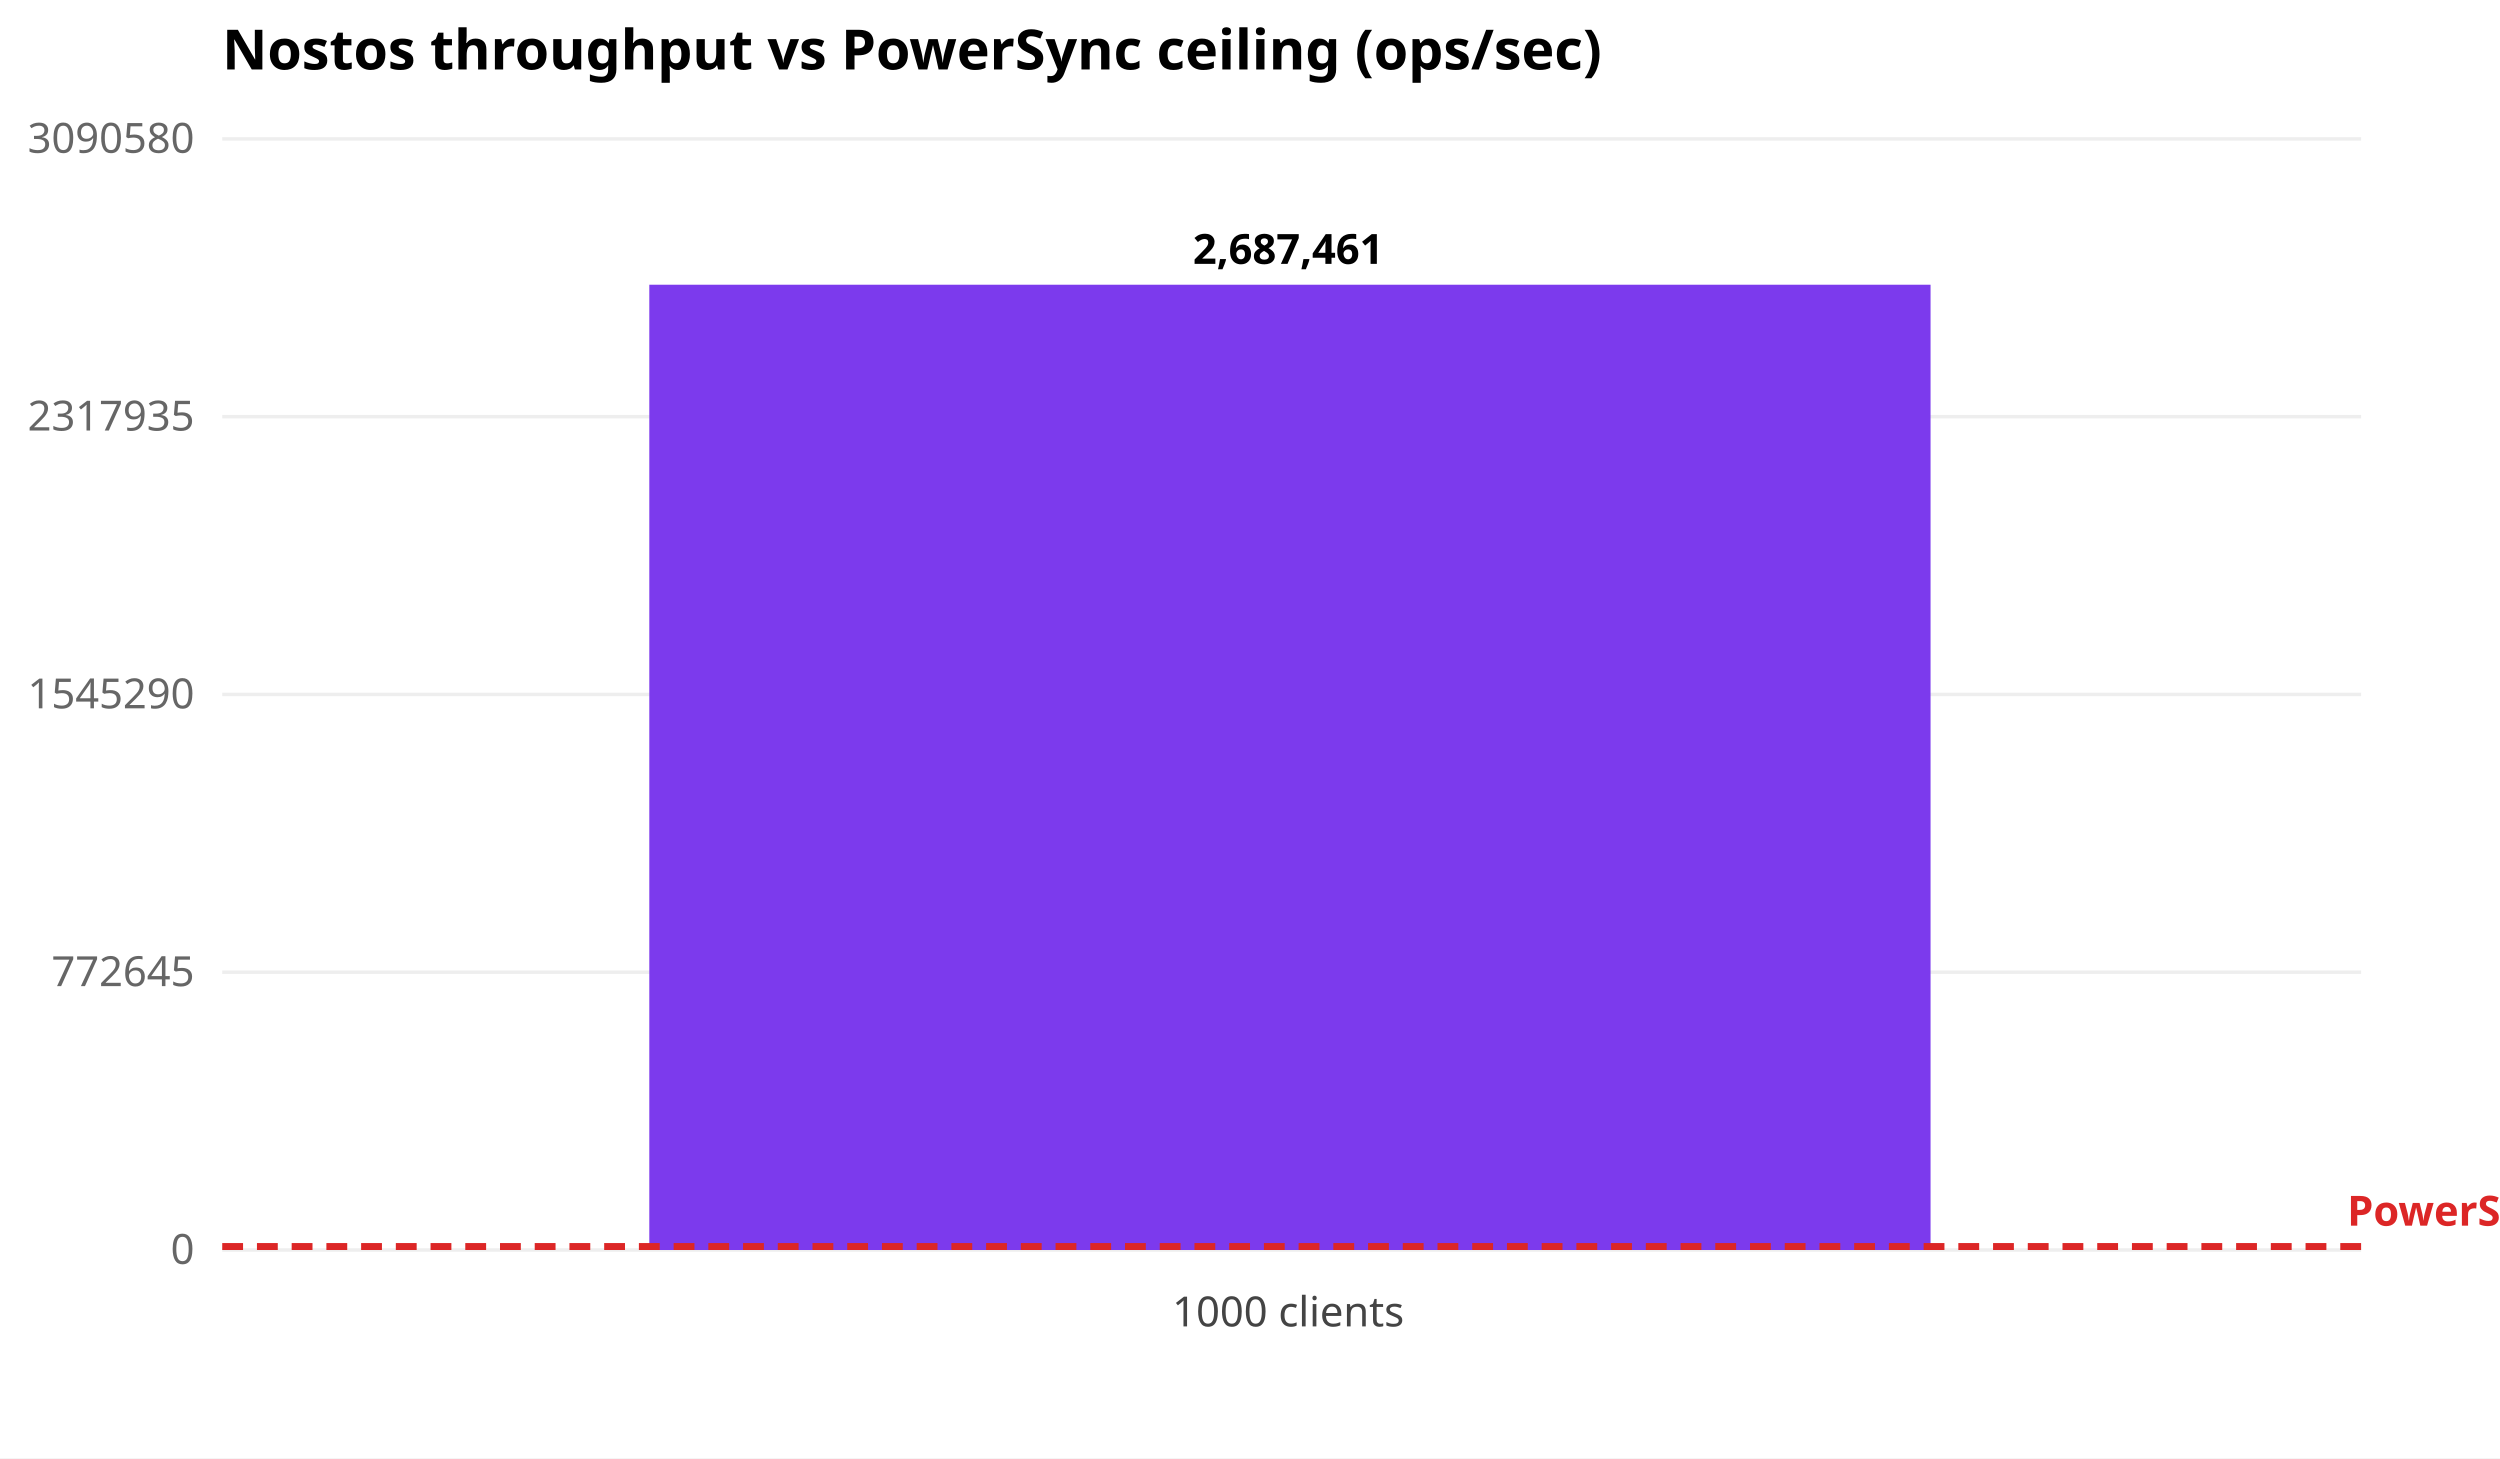
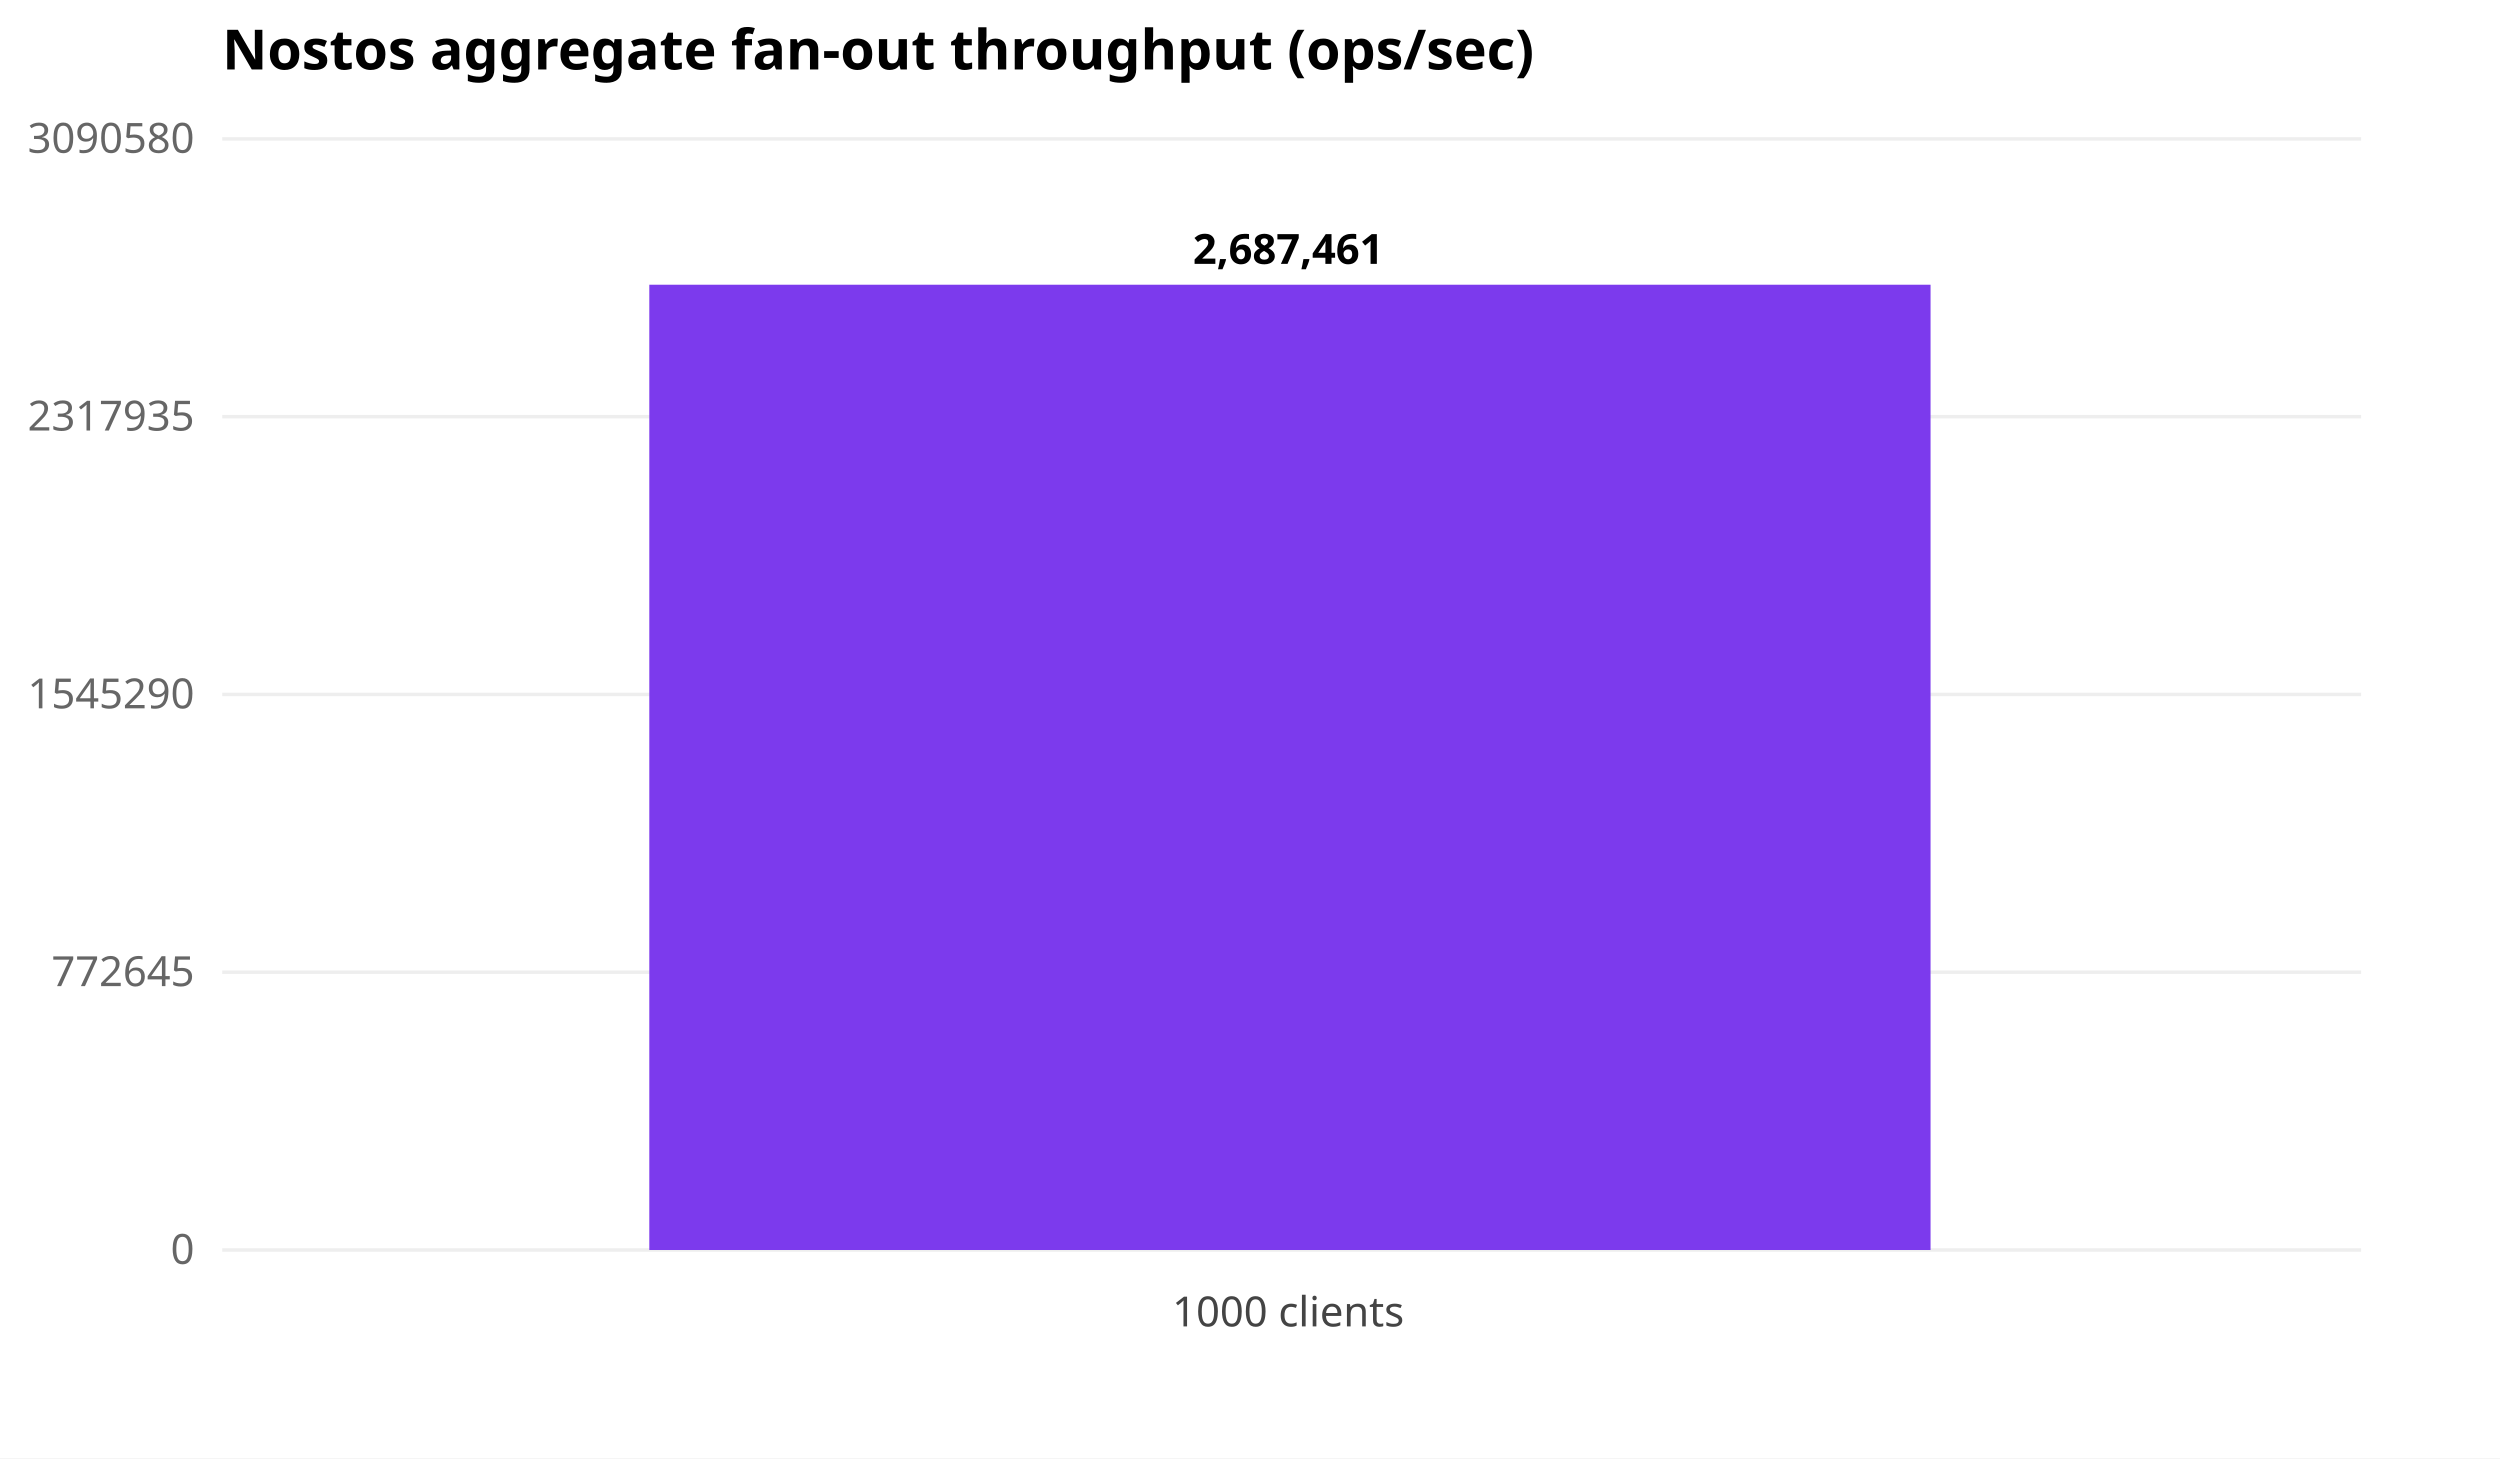
<svg xmlns="http://www.w3.org/2000/svg" width="720" height="420" font-family="sans-serif" font-size="12">
  <rect width="100%" height="100%" fill="white" />
-   <text x="64" y="20" font-size="16" font-weight="bold">Nostos throughput vs PowerSync ceiling (ops/sec)</text>
+   <text x="64" y="20" font-size="16" font-weight="bold">Nostos aggregate fan-out throughput (ops/sec)</text>
  <line x1="64" y1="360" x2="680" y2="360" stroke="#eee" />
  <text x="56" y="364" text-anchor="end" fill="#666">0</text>
  <line x1="64" y1="280" x2="680" y2="280" stroke="#eee" />
  <text x="56" y="284" text-anchor="end" fill="#666">772645</text>
  <line x1="64" y1="200" x2="680" y2="200" stroke="#eee" />
  <text x="56" y="204" text-anchor="end" fill="#666">1545290</text>
  <line x1="64" y1="120" x2="680" y2="120" stroke="#eee" />
  <text x="56" y="124" text-anchor="end" fill="#666">2317935</text>
  <line x1="64" y1="40" x2="680" y2="40" stroke="#eee" />
  <text x="56" y="44" text-anchor="end" fill="#666">3090580</text>
  <rect x="187" y="82" width="369" height="278" fill="#7c3aed" />
  <text x="371" y="76" text-anchor="middle" font-weight="bold">2,687,461</text>
  <text x="371" y="382" text-anchor="middle" fill="#444">1000 clients</text>
-   <line x1="64" y1="359" x2="680" y2="359" stroke="#dc2626" stroke-width="2" stroke-dasharray="6,4" />
-   <text x="676" y="353" fill="#dc2626" font-weight="bold">PowerSync ceiling ~4000 ops/sec</text>
</svg>
